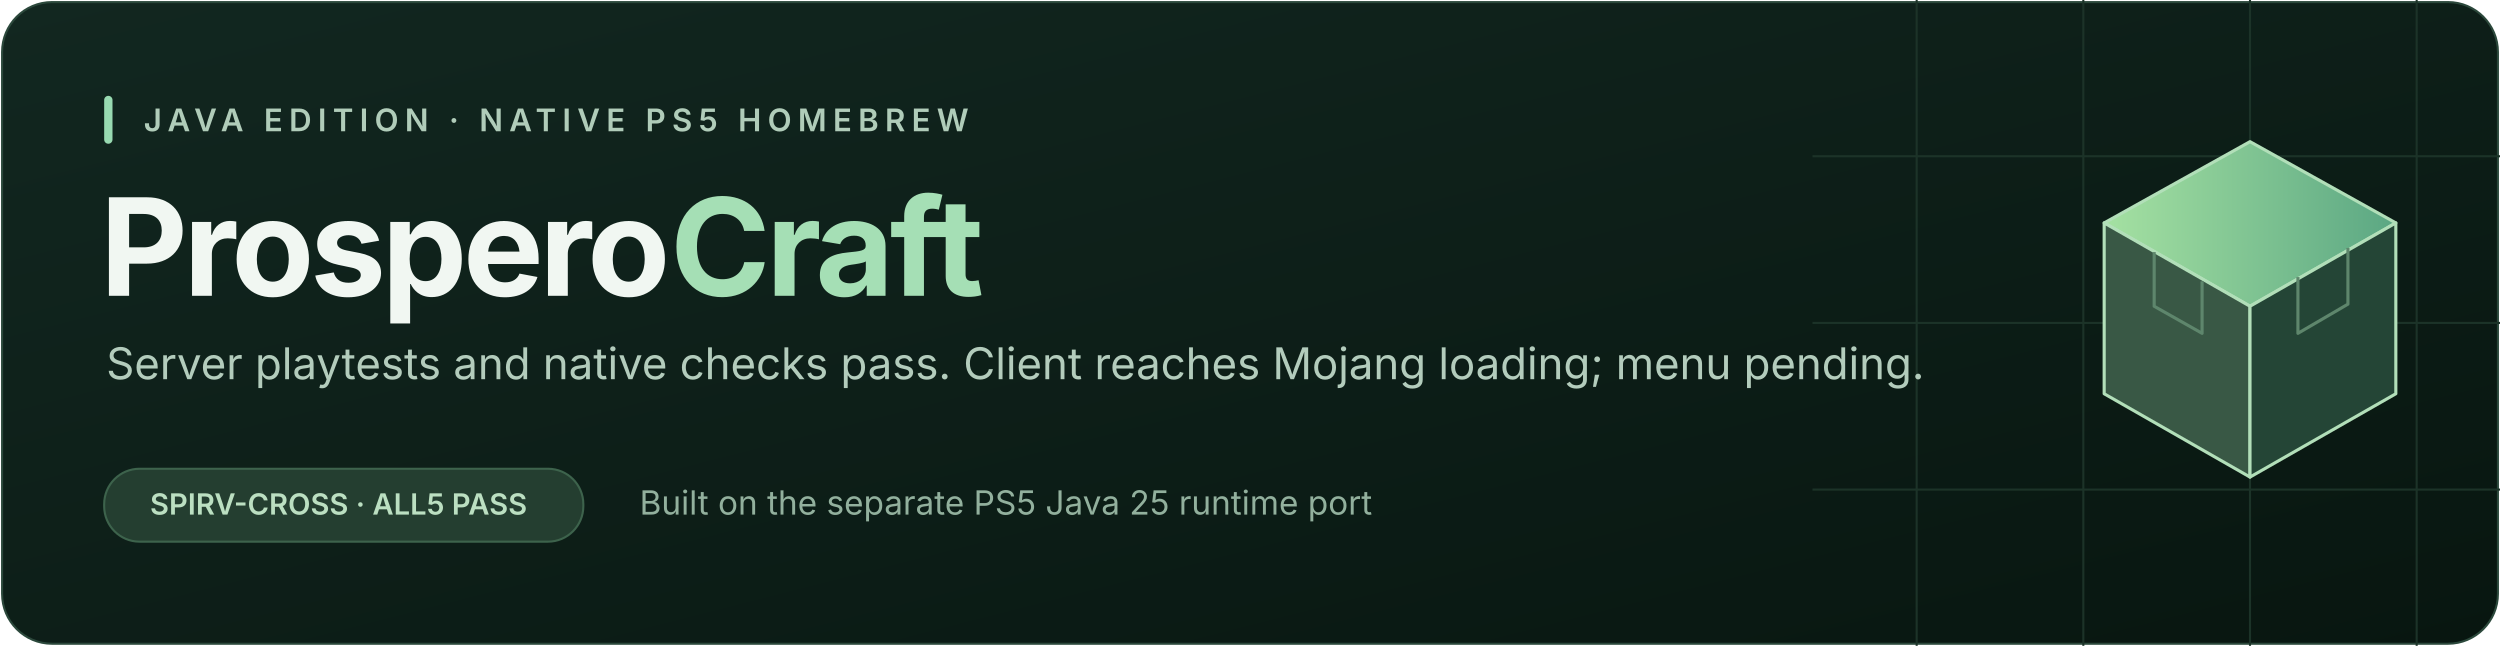
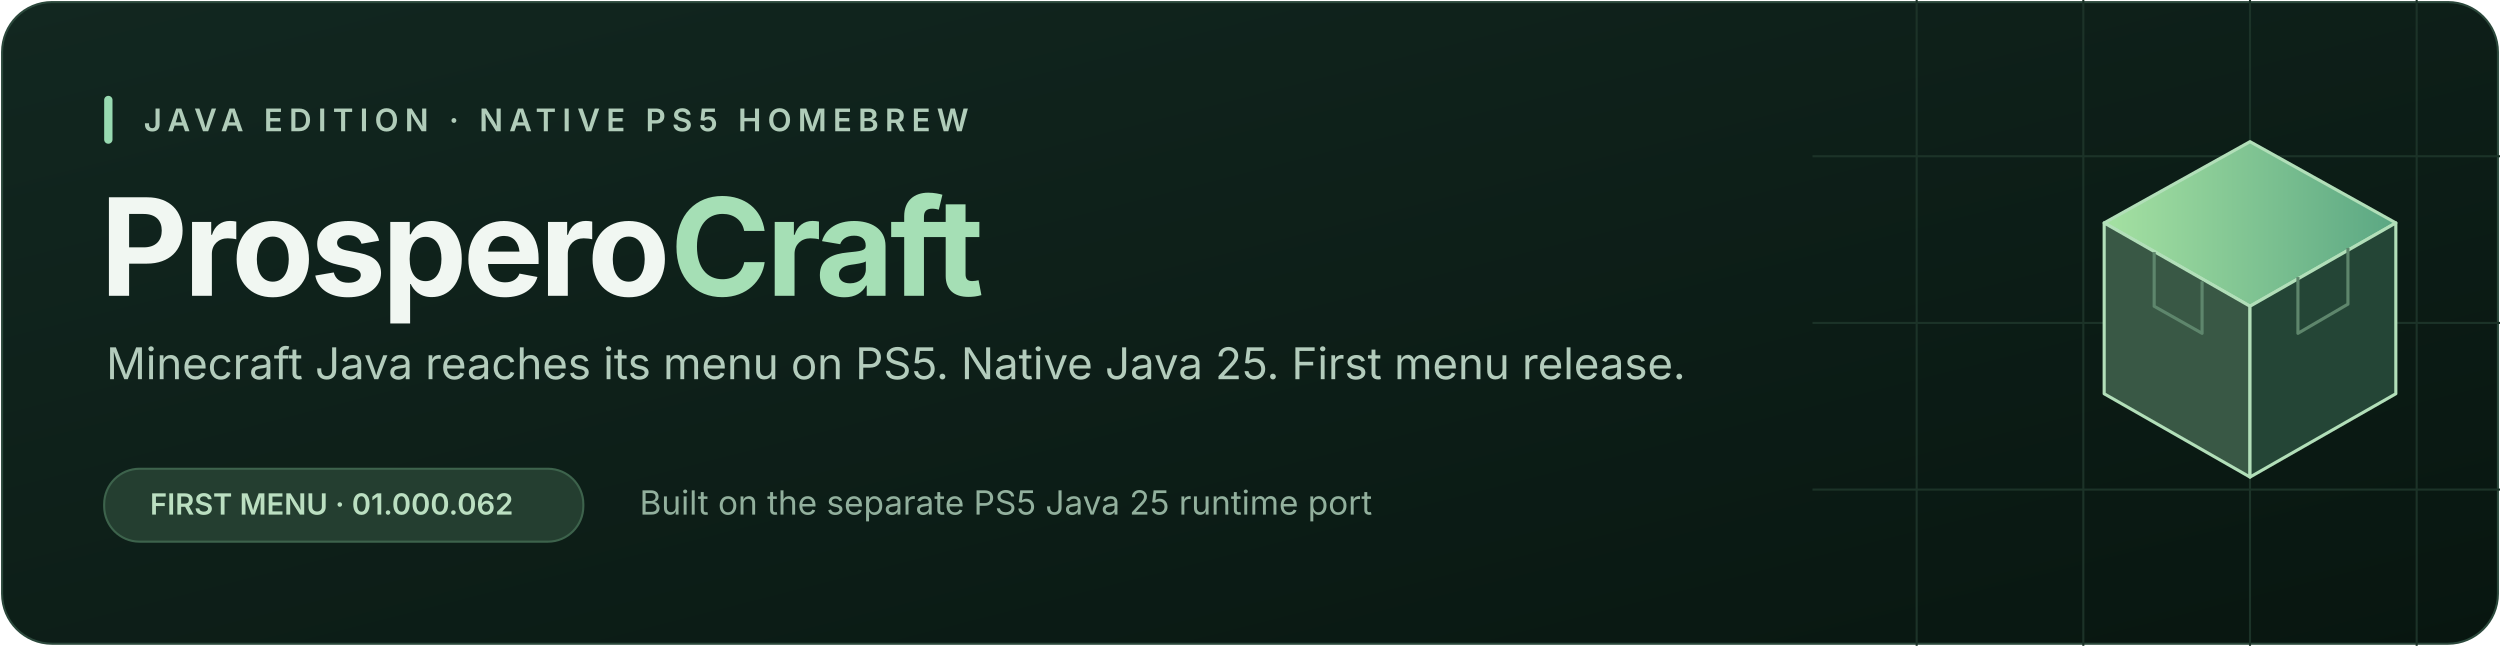
<svg xmlns="http://www.w3.org/2000/svg" width="1200" height="310" viewBox="0 0 1200 310" role="img" aria-labelledby="title description">
  <defs>
    <linearGradient id="background" x2="1" y2="1">
      <stop stop-color="#122720" />
      <stop offset="1" stop-color="#081610" />
    </linearGradient>
    <linearGradient id="grass">
      <stop stop-color="#a5e1a2" />
      <stop offset="1" stop-color="#5ba783" />
    </linearGradient>
  </defs>
  <rect x="1" y="1" width="1198" height="308" rx="24" fill="url(#background)" stroke="#2b483b" />
  <path d="M920 0v310M1000 0v310M1080 0v310M1160 0v310M870 75h330M870 155h330M870 235h330" stroke="#1c3328" />
  <g stroke="#b2dfb9" stroke-width="1.5" stroke-linejoin="round">
    <path d="M1010 107l70-39 70 39-70 40z" fill="url(#grass)" />
    <path d="M1010 107l70 40v82l-70-40z" fill="#395845" />
    <path d="M1080 147l70-40v82l-70 40z" fill="#244536" />
    <path d="M1034 121v26l23 13v-25M1103 133v27l24-14v-27" fill="none" stroke="#5e866c" />
  </g>
  <rect x="50" y="46" width="4" height="23" rx="2" fill="#98dab1" />
  <g font-family="Inter,Segoe UI,Arial,sans-serif">
    <text x="69" y="63" font-size="15" font-weight="600" letter-spacing="3" fill="#b0ccb9">JAVA EDITION · NATIVE PS5 HOMEBREW</text>
    <text x="48" y="142" font-size="65" font-weight="700" letter-spacing="-2" fill="#f1f7f2">Prospero<tspan fill="#a5dfb5">Craft</tspan>
    </text>
-     <text x="51" y="182" font-size="21" fill="#b3ccbc">Server playtests and native checks pass. Client reaches Mojang loading; menu pending.</text>
+     <text x="51" y="182" font-size="21" fill="#b3ccbc">Minecraft Java reaches its menu on PS5. Native Java 25. First menu release.</text>
    <rect x="50" y="225" width="230" height="35" rx="17" fill="#243e30" stroke="#3d634c" />
-     <text x="72" y="247" font-size="14" font-weight="600" fill="#bbdfc1">SPIRV-CROSS · ALL5 PASS</text>
+     <text x="72" y="247" font-size="14" font-weight="600" fill="#bbdfc1">FIRST MENU · 01.000.062</text>
    <text x="307" y="247" font-size="16" fill="#92b09d">Built on the separate PS5 Java 25 runtime port</text>
  </g>
</svg>
